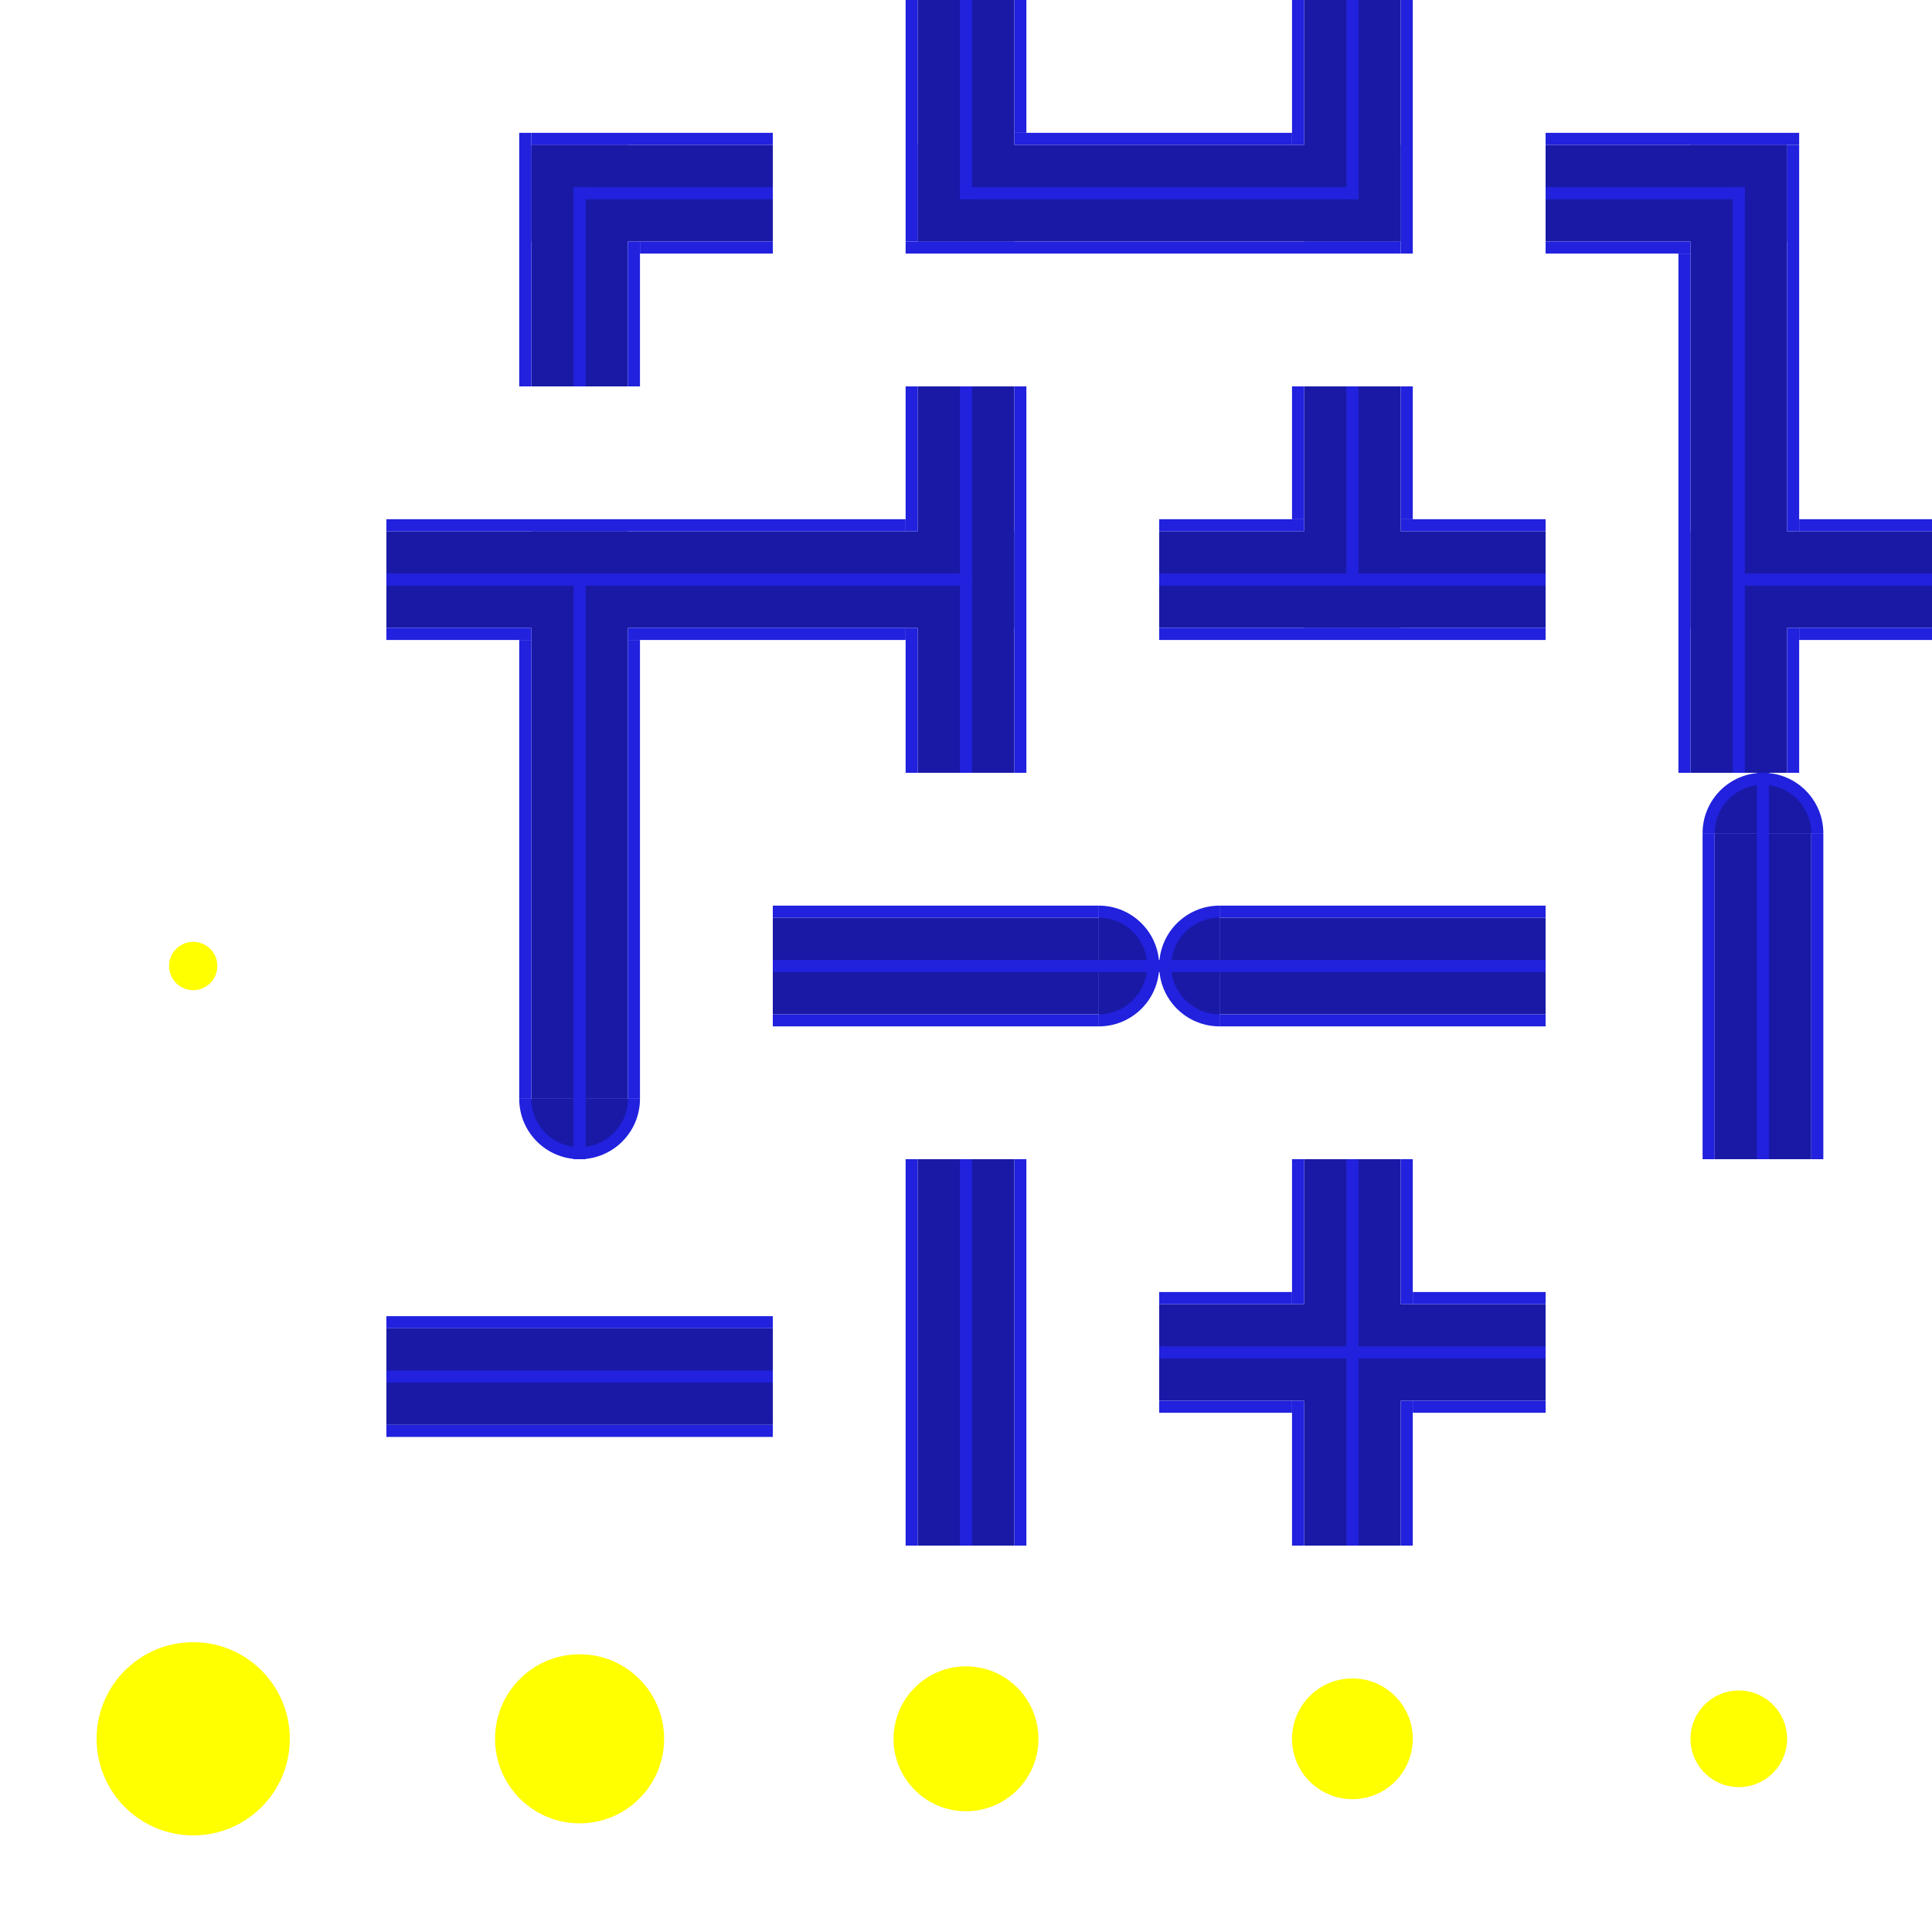
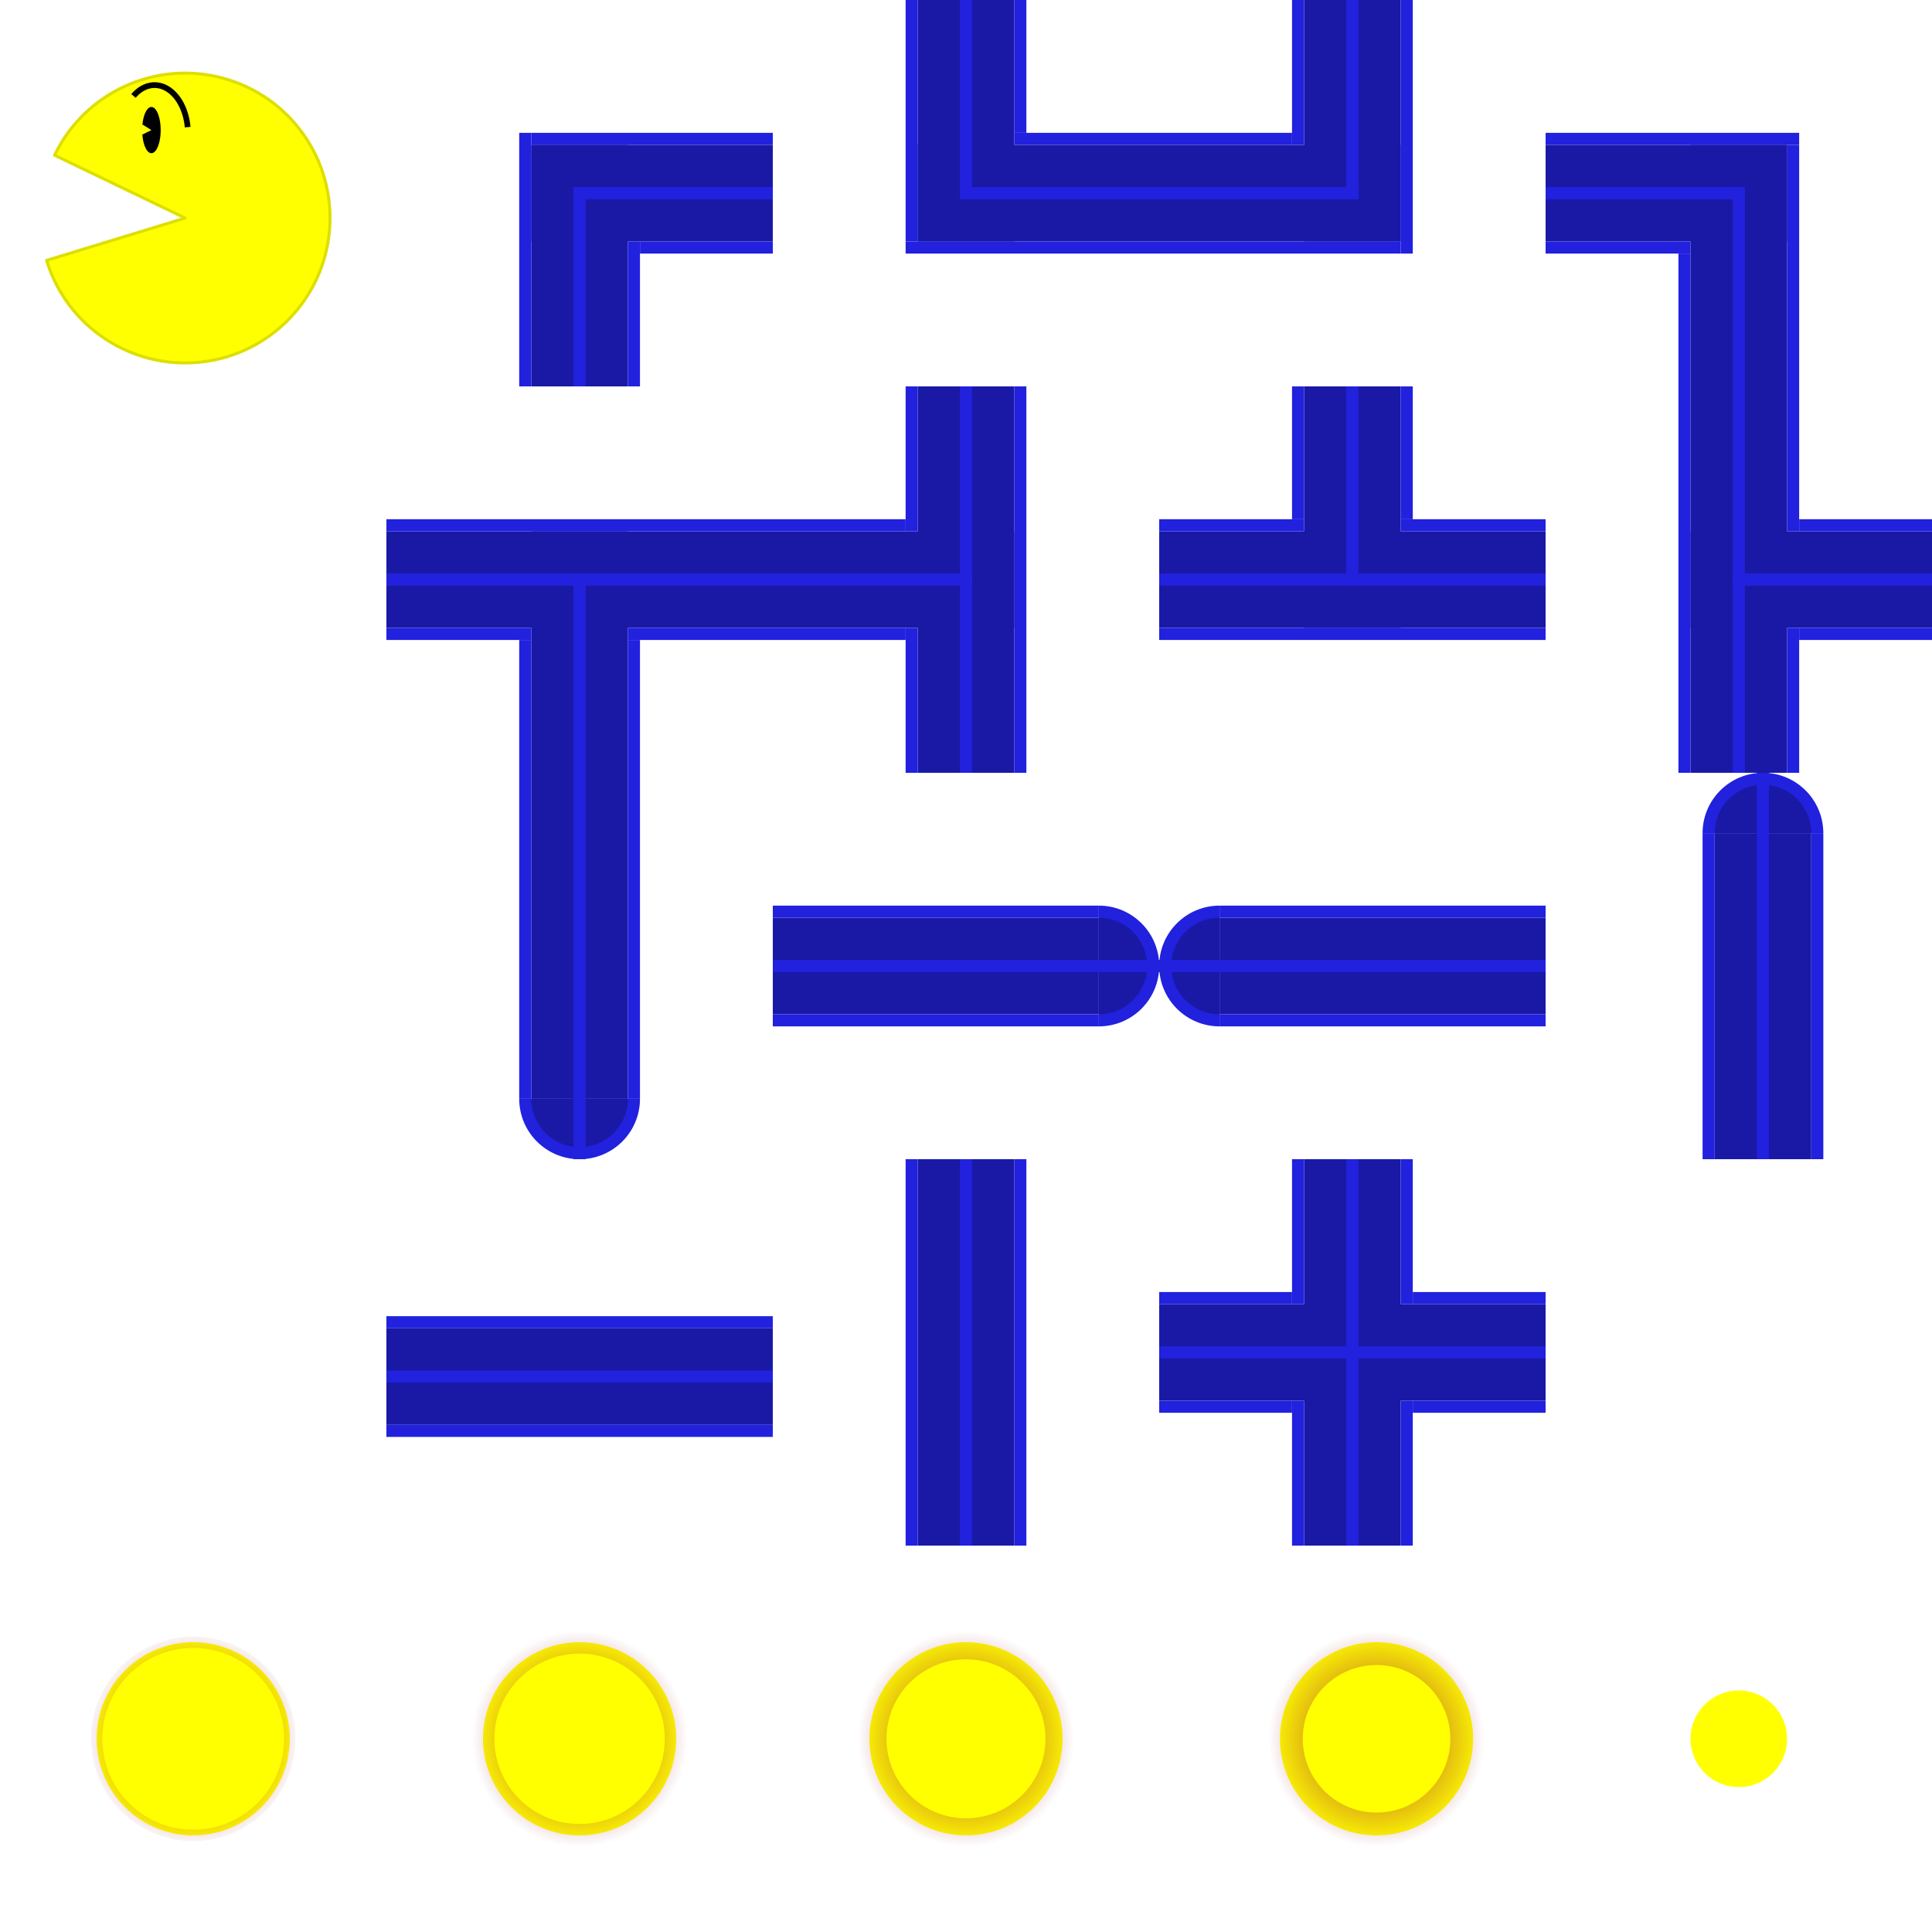
- <svg xmlns="http://www.w3.org/2000/svg" width="320" height="320" viewBox="0 0 320 320" version="1.1" id="svg143">
-   <defs id="defs140" />
+ <svg xmlns="http://www.w3.org/2000/svg" xmlns:xlink="http://www.w3.org/1999/xlink" width="320" height="320" viewBox="0 0 320 320" version="1.1" id="svg143">
+   <defs id="defs140">
+     <linearGradient id="linearGradient1444">
+       <stop style="stop-color:#aa3232;stop-opacity:1;" offset="0" id="stop1440" />
+       <stop style="stop-color:#aa3232;stop-opacity:0;" offset="1" id="stop1442" />
+     </linearGradient>
+     <radialGradient xlink:href="#linearGradient1444" id="radialGradient1448" cx="32" cy="32" fx="32" fy="32" r="17.89" gradientUnits="userSpaceOnUse" />
+     <radialGradient xlink:href="#linearGradient1444" id="radialGradient1448-7" cx="32" cy="32" fx="32" fy="32" r="17.89" gradientUnits="userSpaceOnUse" />
+     <radialGradient xlink:href="#linearGradient1444" id="radialGradient1448-7-4" cx="32" cy="32" fx="32" fy="32" r="17.89" gradientUnits="userSpaceOnUse" />
+     <radialGradient xlink:href="#linearGradient1444" id="radialGradient1448-7-43" cx="32" cy="32" fx="32" fy="32" r="17.89" gradientUnits="userSpaceOnUse" />
+   </defs>
  <g id="layer1" style="display:inline">
-     <g id="g3753" transform="translate(0,128)">
-       <rect style="display:inline;fill:none" id="rect151-3-7-7-5-1-0-8-7-1-9-7" width="64" height="64" x="-64" y="64" transform="rotate(90,32,96)" />
-       <circle style="display:inline;fill:#ffff00;fill-opacity:1;stroke:#aa3232;stroke-width:0" id="path2999" cx="32" cy="32" r="4" />
-     </g>
    <g id="g4154">
      <g id="g3753-1-5" style="display:inline" transform="translate(256,256)">
        <rect style="display:inline;fill:none" id="rect151-3-7-7-5-1-0-8-7-1-9-7-9-2" width="64" height="64" x="-64" y="64" transform="rotate(90,32,96)" />
-         <circle style="display:inline;fill:#ffff00;fill-opacity:1;stroke:#aa3232;stroke-width:0" id="path2999-9-6" cx="32" cy="32" r="8" />
+         <circle style="display:inline;fill:#ffff00;fill-opacity:1;stroke:#aa3232;stroke-width:0;stroke-linejoin:round;stroke-dasharray:none;stroke-opacity:1" id="path2999-9-6" cx="32" cy="32" r="8" />
      </g>
-       <g id="g3753-1-6-4" style="display:inline" transform="translate(192,256)">
-         <rect style="display:inline;fill:none" id="rect151-3-7-7-5-1-0-8-7-1-9-7-9-0-4" width="64" height="64" x="-64" y="64" transform="rotate(90,32,96)" />
-         <circle style="display:inline;fill:#ffff00;fill-opacity:1;stroke:#aa3232;stroke-width:0" id="path2999-9-2-4" cx="32" cy="32" r="10" />
+       <g id="g3753-1-3-5" style="display:inline" transform="translate(196,256)">
+         <rect style="display:inline;fill:none" id="rect151-3-7-7-5-1-0-8-7-1-9-7-9-8-9" width="64" height="64" x="-64" y="64" transform="rotate(90,32,96)" />
+         <circle style="display:inline;fill:#ffff00;fill-opacity:1;stroke:url(#radialGradient1448-7-4);stroke-width:7.559;stroke-dasharray:none;stroke-opacity:1" id="path2999-9-1-9" cx="32" cy="32" r="16" />
      </g>
-       <g id="g3753-1-6" style="display:inline" transform="translate(128,256)">
-         <rect style="display:inline;fill:none" id="rect151-3-7-7-5-1-0-8-7-1-9-7-9-0" width="64" height="64" x="-64" y="64" transform="rotate(90,32,96)" />
-         <circle style="display:inline;fill:#ffff00;fill-opacity:1;stroke:#aa3232;stroke-width:0" id="path2999-9-2" cx="32" cy="32" r="12" />
+       <g id="g3753-1-3-8" style="display:inline" transform="translate(128,256)">
+         <rect style="display:inline;fill:none" id="rect151-3-7-7-5-1-0-8-7-1-9-7-9-8-8" width="64" height="64" x="-64" y="64" transform="rotate(90,32,96)" />
+         <circle style="display:inline;fill:#ffff00;fill-opacity:1;stroke:url(#radialGradient1448-7-43);stroke-width:5.669;stroke-dasharray:none;stroke-opacity:1" id="path2999-9-1-4" cx="32" cy="32" r="16" />
      </g>
-       <g id="g3753-1-1" style="display:inline" transform="translate(64,256)">
-         <rect style="display:inline;fill:none" id="rect151-3-7-7-5-1-0-8-7-1-9-7-9-9" width="64" height="64" x="-64" y="64" transform="rotate(90,32,96)" />
-         <circle style="display:inline;fill:#ffff00;fill-opacity:1;stroke:#aa3232;stroke-width:0" id="path2999-9-3" cx="32" cy="32" r="14" />
+       <g id="g3753-1-3" style="display:inline" transform="translate(64,256)">
+         <rect style="display:inline;fill:none" id="rect151-3-7-7-5-1-0-8-7-1-9-7-9-8" width="64" height="64" x="-64" y="64" transform="rotate(90,32,96)" />
+         <circle style="display:inline;fill:#ffff00;fill-opacity:1;stroke:url(#radialGradient1448-7);stroke-width:3.78;stroke-dasharray:none;stroke-opacity:1" id="path2999-9-1" cx="32" cy="32" r="16" />
      </g>
      <g id="g3753-1" style="display:inline" transform="translate(0,256)">
        <rect style="display:inline;fill:none" id="rect151-3-7-7-5-1-0-8-7-1-9-7-9" width="64" height="64" x="-64" y="64" transform="rotate(90,32,96)" />
-         <circle style="display:inline;fill:#ffff00;fill-opacity:1;stroke:#aa3232;stroke-width:0" id="path2999-9" cx="32" cy="32" r="16" />
+         <circle style="display:inline;fill:#ffff00;fill-opacity:1;stroke:url(#radialGradient1448);stroke-width:1.89;stroke-dasharray:none;stroke-opacity:1" id="path2999-9" cx="32" cy="32" r="16" />
      </g>
    </g>
    <g id="g2945" transform="translate(64)">
      <g id="g4394" transform="translate(128,192)">
        <rect style="fill:none" id="rect151-3-7" width="64" height="64" x="0" y="-64" transform="rotate(90)" />
        <rect style="fill:#1919a6;fill-opacity:1;stroke-width:2.374;stroke-dasharray:none" id="rect261-3-2" width="64" height="16" x="0" y="24" />
        <rect style="fill:#1919a6;fill-opacity:1;stroke-width:2.374;stroke-dasharray:none" id="rect261-3-5-0" width="64" height="16" x="0" y="-40" transform="rotate(90)" />
        <rect style="fill:#2121de;fill-opacity:1;stroke-width:0.839" id="rect261-62-9" width="64" height="2" x="0" y="-33" transform="rotate(90)" />
        <rect style="fill:#2121de;fill-opacity:1;stroke-width:0.514" id="rect261-6-7-1-6" width="24" height="2" x="0" y="-24" transform="rotate(90)" />
        <rect style="fill:#2121de;fill-opacity:1;stroke-width:0.514" id="rect261-6-7-1-6-2" width="24" height="2" x="40" y="-24" transform="rotate(90)" />
        <rect style="fill:#2121de;fill-opacity:1;stroke-width:0.514" id="rect261-6-7-1-6-3" width="24" height="2" x="0" y="-42" transform="rotate(90)" />
        <rect style="fill:#2121de;fill-opacity:1;stroke-width:0.514" id="rect261-6-7-1-6-2-7" width="24" height="2" x="40" y="-42" transform="rotate(90)" />
        <rect style="fill:#2121de;fill-opacity:1;stroke-width:0.839" id="rect261-61" width="64" height="2" x="0" y="31" />
        <rect style="fill:#2121de;fill-opacity:1;stroke-width:0.492" id="rect261-6-8" width="22" height="2" x="0" y="22" />
        <rect style="fill:#2121de;fill-opacity:1;stroke-width:0.492" id="rect261-6-8-9" width="22" height="2" x="42" y="22" />
        <rect style="fill:#2121de;fill-opacity:1;stroke-width:0.492" id="rect261-6-8-2" width="22" height="2" x="0" y="40" />
        <rect style="fill:#2121de;fill-opacity:1;stroke-width:0.492" id="rect261-6-8-9-0" width="22" height="2" x="42" y="40" />
      </g>
      <g id="g4125-5" transform="rotate(90,-32,160)">
        <rect style="fill:none" id="rect151-3" width="64" height="64" x="0" y="0" />
        <rect style="fill:#1919a6;fill-opacity:1;stroke-width:2.374;stroke-dasharray:none" id="rect261-3-5" width="64" height="16" x="0" y="24" />
        <rect style="fill:#2121de;fill-opacity:1;stroke-width:0.839" id="rect261-62" width="64" height="2" x="0" y="31" />
        <rect style="fill:#2121de;fill-opacity:1;stroke-width:0.839" id="rect261-6-9" width="64" height="2" x="0" y="22" />
        <rect style="fill:#2121de;fill-opacity:1;stroke-width:0.839" id="rect261-6-7-1" width="64" height="2" x="0" y="40" />
      </g>
      <g id="g4125" transform="translate(0,196)">
        <rect style="fill:none" id="rect151" width="64" height="64" x="0" y="0" />
        <rect style="fill:#1919a6;fill-opacity:1;stroke-width:2.374;stroke-dasharray:none" id="rect261-3" width="64" height="16" x="0" y="24" />
        <rect style="fill:#2121de;fill-opacity:1;stroke-width:0.839" id="rect261" width="64" height="2" x="0" y="31" />
        <rect style="fill:#2121de;fill-opacity:1;stroke-width:0.839" id="rect261-6" width="64" height="2" x="0" y="22" />
        <rect style="fill:#2121de;fill-opacity:1;stroke-width:0.839" id="rect261-6-7" width="64" height="2" x="0" y="40" />
      </g>
      <g id="g4125-59-8" transform="rotate(-90,194,-2)">
        <rect style="fill:none" id="rect151-2-0" width="64" height="64" x="0" y="0" />
        <rect style="fill:#1919a6;fill-opacity:1;stroke-width:2.181;stroke-dasharray:none" id="rect261-3-28-2" width="54" height="16" x="0" y="24" />
        <rect style="fill:#2121de;fill-opacity:1;stroke-width:0.771" id="rect261-6-73-5" width="54" height="2" x="0" y="22" />
        <rect style="fill:#2121de;fill-opacity:1;stroke-width:0.771" id="rect261-6-7-6-8" width="54" height="2" x="0" y="40" />
        <path style="fill:#2121de;fill-opacity:1;stroke-width:2.374;stroke-dasharray:none" id="path4543-5" d="M 54,22 A 10,10 0 0 1 64,32 10,10 0 0 1 54,42 V 32 Z" />
        <path style="fill:#1919a6;fill-opacity:1;stroke-width:2.374;stroke-dasharray:none" id="path4543-1-29" d="m 54,24 a 8,8 0 0 1 8,8 8,8 0 0 1 -8,8 v -8 z" />
        <rect style="fill:#2121de;fill-opacity:1;stroke-width:0.839" id="rect261-9-4" width="64" height="2" x="0" y="31" />
      </g>
      <g id="g4125-59-7" transform="rotate(180,96,96)">
        <rect style="fill:none" id="rect151-2-4" width="64" height="64" x="0" y="0" />
        <rect style="fill:#1919a6;fill-opacity:1;stroke-width:2.181;stroke-dasharray:none" id="rect261-3-28-1" width="54" height="16" x="0" y="24" />
        <rect style="fill:#2121de;fill-opacity:1;stroke-width:0.771" id="rect261-6-73-16" width="54" height="2" x="0" y="22" />
        <rect style="fill:#2121de;fill-opacity:1;stroke-width:0.771" id="rect261-6-7-6-4" width="54" height="2" x="0" y="40" />
        <path style="fill:#2121de;fill-opacity:1;stroke-width:2.374;stroke-dasharray:none" id="path4543-9" d="M 54,22 A 10,10 0 0 1 64,32 10,10 0 0 1 54,42 V 32 Z" />
        <path style="fill:#1919a6;fill-opacity:1;stroke-width:2.374;stroke-dasharray:none" id="path4543-1-2" d="m 54,24 a 8,8 0 0 1 8,8 8,8 0 0 1 -8,8 v -8 z" />
        <rect style="fill:#2121de;fill-opacity:1;stroke-width:0.839" id="rect261-9-2" width="64" height="2" x="0" y="31" />
      </g>
      <g id="g4125-59" transform="translate(64,128)">
        <rect style="fill:none" id="rect151-2" width="64" height="64" x="0" y="0" />
        <rect style="fill:#1919a6;fill-opacity:1;stroke-width:2.181;stroke-dasharray:none" id="rect261-3-28" width="54" height="16" x="0" y="24" />
        <rect style="fill:#2121de;fill-opacity:1;stroke-width:0.771" id="rect261-6-73" width="54" height="2" x="0" y="22" />
        <rect style="fill:#2121de;fill-opacity:1;stroke-width:0.771" id="rect261-6-7-6" width="54" height="2" x="0" y="40" />
        <path style="fill:#2121de;fill-opacity:1;stroke-width:2.374;stroke-dasharray:none" id="path4543" d="M 54,22 A 10,10 0 0 1 64,32 10,10 0 0 1 54,42 V 32 Z" />
        <path style="fill:#1919a6;fill-opacity:1;stroke-width:2.374;stroke-dasharray:none" id="path4543-1" d="m 54,24 a 8,8 0 0 1 8,8 8,8 0 0 1 -8,8 v -8 z" />
        <rect style="fill:#2121de;fill-opacity:1;stroke-width:0.839" id="rect261-9" width="64" height="2" x="0" y="31" />
      </g>
      <g id="g4125-59-6" transform="rotate(90,-32,96)">
        <rect style="fill:none" id="rect151-2-6" width="64" height="64" x="0" y="0" />
        <rect style="fill:#1919a6;fill-opacity:1;stroke-width:2.181;stroke-dasharray:none" id="rect261-3-28-7" width="54" height="16" x="0" y="24" />
        <rect style="fill:#2121de;fill-opacity:1;stroke-width:0.771" id="rect261-6-73-1" width="54" height="2" x="0" y="22" />
        <rect style="fill:#2121de;fill-opacity:1;stroke-width:0.771" id="rect261-6-7-6-1" width="54" height="2" x="0" y="40" />
        <path style="fill:#2121de;fill-opacity:1;stroke-width:2.374;stroke-dasharray:none" id="path4543-3" d="M 54,22 A 10,10 0 0 1 64,32 10,10 0 0 1 54,42 V 32 Z" />
        <path style="fill:#1919a6;fill-opacity:1;stroke-width:2.374;stroke-dasharray:none" id="path4543-1-5" d="m 54,24 a 8,8 0 0 1 8,8 8,8 0 0 1 -8,8 v -8 z" />
        <rect style="fill:#2121de;fill-opacity:1;stroke-width:0.839" id="rect261-9-3" width="64" height="2" x="0" y="31" />
      </g>
      <g id="g4394-8-8-9" transform="rotate(180,128,64)">
        <rect style="fill:none" id="rect151-3-7-7-5-1" width="64" height="64" x="0" y="-64" transform="rotate(90)" />
        <rect style="fill:#1919a6;fill-opacity:1;stroke-width:2.374;stroke-dasharray:none" id="rect261-3-2-2-5-8" width="40" height="16" x="0" y="24" />
        <rect style="fill:#1919a6;fill-opacity:1;stroke-width:2.374;stroke-dasharray:none" id="rect261-3-5-0-8-1-4" width="64" height="16" x="0" y="-40" transform="rotate(90)" />
        <rect style="fill:#2121de;fill-opacity:1;stroke-width:0.514" id="rect261-6-7-1-6-2-9-8-6" width="24" height="2" x="40" y="-24" transform="rotate(90)" />
        <rect style="fill:#2121de;fill-opacity:1;stroke-width:0.514" id="rect261-6-7-1-6-3-1-3-6" width="64" height="2" x="0" y="-42" transform="rotate(90)" />
        <rect style="fill:#2121de;fill-opacity:1;stroke-width:0.514" id="rect261-6-7-1-6-34-9-4" width="24" height="2" x="0" y="-24" transform="rotate(90)" />
        <rect style="fill:#2121de;fill-opacity:1;stroke-width:0.492" id="rect261-6-8-0-2-0" width="22" height="2" x="0" y="22" />
        <rect style="fill:#2121de;fill-opacity:1;stroke-width:0.492" id="rect261-6-8-2-6-6-0" width="22" height="2" x="0" y="40" />
        <rect style="fill:#2121de;fill-opacity:1;stroke-width:0.839" id="rect261-62-9-7-1-6" width="64" height="2" x="0" y="-33" transform="rotate(90)" />
        <rect style="fill:#2121de;fill-opacity:1;stroke-width:0.839" id="rect261-61-8-4-0" width="33" height="2" x="0" y="31" />
      </g>
      <g id="g4394-8-8" transform="rotate(90,64,128)">
        <rect style="fill:none" id="rect151-3-7-7-5" width="64" height="64" x="0" y="-64" transform="rotate(90)" />
        <rect style="fill:#1919a6;fill-opacity:1;stroke-width:2.374;stroke-dasharray:none" id="rect261-3-2-2-5" width="40" height="16" x="0" y="24" />
        <rect style="fill:#1919a6;fill-opacity:1;stroke-width:2.374;stroke-dasharray:none" id="rect261-3-5-0-8-1" width="64" height="16" x="0" y="-40" transform="rotate(90)" />
        <rect style="fill:#2121de;fill-opacity:1;stroke-width:0.514" id="rect261-6-7-1-6-2-9-8" width="24" height="2" x="40" y="-24" transform="rotate(90)" />
        <rect style="fill:#2121de;fill-opacity:1;stroke-width:0.514" id="rect261-6-7-1-6-3-1-3" width="64" height="2" x="0" y="-42" transform="rotate(90)" />
        <rect style="fill:#2121de;fill-opacity:1;stroke-width:0.514" id="rect261-6-7-1-6-34-9" width="24" height="2" x="0" y="-24" transform="rotate(90)" />
        <rect style="fill:#2121de;fill-opacity:1;stroke-width:0.492" id="rect261-6-8-0-2" width="22" height="2" x="0" y="22" />
        <rect style="fill:#2121de;fill-opacity:1;stroke-width:0.492" id="rect261-6-8-2-6-6" width="22" height="2" x="0" y="40" />
        <rect style="fill:#2121de;fill-opacity:1;stroke-width:0.839" id="rect261-62-9-7-1" width="64" height="2" x="0" y="-33" transform="rotate(90)" />
        <rect style="fill:#2121de;fill-opacity:1;stroke-width:0.839" id="rect261-61-8-4" width="33" height="2" x="0" y="31" />
      </g>
      <g id="g4394-8" transform="translate(64,64)">
        <rect style="fill:none" id="rect151-3-7-7" width="64" height="64" x="0" y="-64" transform="rotate(90)" />
        <rect style="fill:#1919a6;fill-opacity:1;stroke-width:2.374;stroke-dasharray:none" id="rect261-3-2-2" width="40" height="16" x="0" y="24" />
        <rect style="fill:#1919a6;fill-opacity:1;stroke-width:2.374;stroke-dasharray:none" id="rect261-3-5-0-8" width="64" height="16" x="0" y="-40" transform="rotate(90)" />
        <rect style="fill:#2121de;fill-opacity:1;stroke-width:0.514" id="rect261-6-7-1-6-2-9" width="24" height="2" x="40" y="-24" transform="rotate(90)" />
        <rect style="fill:#2121de;fill-opacity:1;stroke-width:0.514" id="rect261-6-7-1-6-3-1" width="64" height="2" x="0" y="-42" transform="rotate(90)" />
        <rect style="fill:#2121de;fill-opacity:1;stroke-width:0.514" id="rect261-6-7-1-6-34" width="24" height="2" x="0" y="-24" transform="rotate(90)" />
        <rect style="fill:#2121de;fill-opacity:1;stroke-width:0.492" id="rect261-6-8-0" width="22" height="2" x="0" y="22" />
        <rect style="fill:#2121de;fill-opacity:1;stroke-width:0.492" id="rect261-6-8-2-6" width="22" height="2" x="0" y="40" />
        <rect style="fill:#2121de;fill-opacity:1;stroke-width:0.839" id="rect261-62-9-7" width="64" height="2" x="0" y="-33" transform="rotate(90)" />
        <rect style="fill:#2121de;fill-opacity:1;stroke-width:0.839" id="rect261-61-8" width="33" height="2" x="0" y="31" />
      </g>
      <g id="g4394-8-8-9-6" transform="rotate(-90,64,64)">
        <rect style="fill:none" id="rect151-3-7-7-5-1-0" width="64" height="64" x="0" y="-64" transform="rotate(90)" />
        <rect style="fill:#1919a6;fill-opacity:1;stroke-width:2.374;stroke-dasharray:none" id="rect261-3-2-2-5-8-0" width="40" height="16" x="0" y="24" />
        <rect style="fill:#1919a6;fill-opacity:1;stroke-width:2.374;stroke-dasharray:none" id="rect261-3-5-0-8-1-4-2" width="64" height="16" x="0" y="-40" transform="rotate(90)" />
        <rect style="fill:#2121de;fill-opacity:1;stroke-width:0.514" id="rect261-6-7-1-6-2-9-8-6-1" width="24" height="2" x="40" y="-24" transform="rotate(90)" />
        <rect style="fill:#2121de;fill-opacity:1;stroke-width:0.514" id="rect261-6-7-1-6-3-1-3-6-2" width="64" height="2" x="0" y="-42" transform="rotate(90)" />
        <rect style="fill:#2121de;fill-opacity:1;stroke-width:0.514" id="rect261-6-7-1-6-34-9-4-4" width="24" height="2" x="0" y="-24" transform="rotate(90)" />
        <rect style="fill:#2121de;fill-opacity:1;stroke-width:0.492" id="rect261-6-8-0-2-0-9" width="22" height="2" x="0" y="22" />
        <rect style="fill:#2121de;fill-opacity:1;stroke-width:0.492" id="rect261-6-8-2-6-6-0-8" width="22" height="2" x="0" y="40" />
        <rect style="fill:#2121de;fill-opacity:1;stroke-width:0.839" id="rect261-62-9-7-1-6-9" width="64" height="2" x="0" y="-33" transform="rotate(90)" />
        <rect style="fill:#2121de;fill-opacity:1;stroke-width:0.839" id="rect261-61-8-4-0-7" width="33" height="2" x="0" y="31" />
      </g>
      <g id="g4394-8-8-9-6-5" transform="rotate(-90,128,-64)">
        <rect style="fill:none" id="rect151-3-7-7-5-1-0-8" width="64" height="64" x="0" y="-64" transform="rotate(90)" />
        <rect style="fill:#1919a6;fill-opacity:1;stroke-width:2.374;stroke-dasharray:none" id="rect261-3-2-2-5-8-0-1" width="40" height="16" x="0" y="24" />
        <rect style="fill:#1919a6;fill-opacity:1;stroke-width:2.374;stroke-dasharray:none" id="rect261-3-5-0-8-1-4-2-3" width="40" height="16" x="0" y="-40" transform="rotate(90)" />
        <rect style="fill:#2121de;fill-opacity:1;stroke-width:0.514" id="rect261-6-7-1-6-3-1-3-6-2-5" width="42" height="2" x="0" y="-42" transform="rotate(90)" />
        <rect style="fill:#2121de;fill-opacity:1;stroke-width:0.514" id="rect261-6-7-1-6-34-9-4-4-4" width="24" height="2" x="0" y="-24" transform="rotate(90)" />
        <rect style="fill:#2121de;fill-opacity:1;stroke-width:0.492" id="rect261-6-8-0-2-0-9-8" width="22" height="2" x="0" y="22" />
        <rect style="fill:#2121de;fill-opacity:1;stroke-width:0.492" id="rect261-6-8-2-6-6-0-8-8" width="40" height="2" x="-6.0000002e-07" y="40" />
        <rect style="fill:#2121de;fill-opacity:1;stroke-width:0.839" id="rect261-62-9-7-1-6-9-8" width="33" height="2" x="0" y="-33" transform="rotate(90)" />
        <rect style="fill:#2121de;fill-opacity:1;stroke-width:0.839" id="rect261-61-8-4-0-7-5" width="33" height="2" x="0" y="31" />
      </g>
      <g id="g4394-8-8-9-6-5-4" transform="translate(128)">
        <rect style="fill:none" id="rect151-3-7-7-5-1-0-8-7" width="64" height="64" x="0" y="-64" transform="rotate(90)" />
        <rect style="fill:#1919a6;fill-opacity:1;stroke-width:2.374;stroke-dasharray:none" id="rect261-3-2-2-5-8-0-1-0" width="40" height="16" x="0" y="24" />
        <rect style="fill:#1919a6;fill-opacity:1;stroke-width:2.374;stroke-dasharray:none" id="rect261-3-5-0-8-1-4-2-3-9" width="40" height="16" x="0" y="-40" transform="rotate(90)" />
        <rect style="fill:#2121de;fill-opacity:1;stroke-width:0.514" id="rect261-6-7-1-6-3-1-3-6-2-5-5" width="42" height="2" x="0" y="-42" transform="rotate(90)" />
        <rect style="fill:#2121de;fill-opacity:1;stroke-width:0.514" id="rect261-6-7-1-6-34-9-4-4-4-6" width="24" height="2" x="0" y="-24" transform="rotate(90)" />
        <rect style="fill:#2121de;fill-opacity:1;stroke-width:0.492" id="rect261-6-8-0-2-0-9-8-7" width="22" height="2" x="0" y="22" />
        <rect style="fill:#2121de;fill-opacity:1;stroke-width:0.492" id="rect261-6-8-2-6-6-0-8-8-1" width="40" height="2" x="-6.0000002e-07" y="40" />
        <rect style="fill:#2121de;fill-opacity:1;stroke-width:0.839" id="rect261-62-9-7-1-6-9-8-4" width="33" height="2" x="0" y="-33" transform="rotate(90)" />
        <rect style="fill:#2121de;fill-opacity:1;stroke-width:0.839" id="rect261-61-8-4-0-7-5-8" width="33" height="2" x="0" y="31" />
      </g>
      <g id="g4394-8-8-9-6-5-4-3" transform="rotate(90,64,64)">
        <rect style="fill:none" id="rect151-3-7-7-5-1-0-8-7-1" width="64" height="64" x="0" y="-64" transform="rotate(90)" />
        <rect style="fill:#1919a6;fill-opacity:1;stroke-width:2.374;stroke-dasharray:none" id="rect261-3-2-2-5-8-0-1-0-2" width="40" height="16" x="0" y="24" />
        <rect style="fill:#1919a6;fill-opacity:1;stroke-width:2.374;stroke-dasharray:none" id="rect261-3-5-0-8-1-4-2-3-9-9" width="40" height="16" x="0" y="-40" transform="rotate(90)" />
        <rect style="fill:#2121de;fill-opacity:1;stroke-width:0.514" id="rect261-6-7-1-6-3-1-3-6-2-5-5-9" width="42" height="2" x="0" y="-42" transform="rotate(90)" />
        <rect style="fill:#2121de;fill-opacity:1;stroke-width:0.514" id="rect261-6-7-1-6-34-9-4-4-4-6-3" width="24" height="2" x="0" y="-24" transform="rotate(90)" />
        <rect style="fill:#2121de;fill-opacity:1;stroke-width:0.492" id="rect261-6-8-0-2-0-9-8-7-4" width="22" height="2" x="0" y="22" />
        <rect style="fill:#2121de;fill-opacity:1;stroke-width:0.492" id="rect261-6-8-2-6-6-0-8-8-1-2" width="40" height="2" x="-6.0000002e-07" y="40" />
        <rect style="fill:#2121de;fill-opacity:1;stroke-width:0.839" id="rect261-62-9-7-1-6-9-8-4-8" width="33" height="2" x="0" y="-33" transform="rotate(90)" />
        <rect style="fill:#2121de;fill-opacity:1;stroke-width:0.839" id="rect261-61-8-4-0-7-5-8-7" width="33" height="2" x="0" y="31" />
      </g>
      <g id="g4394-8-8-9-6-5-4-3-0" transform="rotate(180,32,32)">
        <rect style="fill:none" id="rect151-3-7-7-5-1-0-8-7-1-9" width="64" height="64" x="0" y="-64" transform="rotate(90)" />
        <rect style="fill:#1919a6;fill-opacity:1;stroke-width:2.374;stroke-dasharray:none" id="rect261-3-2-2-5-8-0-1-0-2-6" width="40" height="16" x="0" y="24" />
        <rect style="fill:#1919a6;fill-opacity:1;stroke-width:2.374;stroke-dasharray:none" id="rect261-3-5-0-8-1-4-2-3-9-9-7" width="40" height="16" x="0" y="-40" transform="rotate(90)" />
        <rect style="fill:#2121de;fill-opacity:1;stroke-width:0.514" id="rect261-6-7-1-6-3-1-3-6-2-5-5-9-6" width="42" height="2" x="0" y="-42" transform="rotate(90)" />
        <rect style="fill:#2121de;fill-opacity:1;stroke-width:0.514" id="rect261-6-7-1-6-34-9-4-4-4-6-3-3" width="24" height="2" x="0" y="-24" transform="rotate(90)" />
        <rect style="fill:#2121de;fill-opacity:1;stroke-width:0.492" id="rect261-6-8-0-2-0-9-8-7-4-0" width="22" height="2" x="0" y="22" />
        <rect style="fill:#2121de;fill-opacity:1;stroke-width:0.492" id="rect261-6-8-2-6-6-0-8-8-1-2-4" width="40" height="2" x="-6.0000002e-07" y="40" />
        <rect style="fill:#2121de;fill-opacity:1;stroke-width:0.839" id="rect261-62-9-7-1-6-9-8-4-8-3" width="33" height="2" x="0" y="-33" transform="rotate(90)" />
        <rect style="fill:#2121de;fill-opacity:1;stroke-width:0.839" id="rect261-61-8-4-0-7-5-8-7-0" width="33" height="2" x="0" y="31" />
      </g>
    </g>
+     <path style="fill:#ffff00;stroke:#dcdf00;stroke-width:0.5;stroke-linejoin:round;stroke-dasharray:none;stroke-opacity:1" id="path1611" d="M -7.715,43.13 A 24,24 0 0 1 -33.31,59.967 24,24 0 0 1 -54.597,37.934 24,24 0 0 1 -36.888,12.934 24,24 0 0 1 -9.04,25.706 L -30.666,36.114 Z" transform="scale(-1,1)" />
+     <path style="fill:#000000;stroke:#aa3232;stroke-width:0;stroke-linejoin:round;stroke-dasharray:none;stroke-opacity:1" id="path1613" d="m -23.571,22.291 a 1.537,3.829 0 0 1 -1.639,3.071 1.537,3.829 0 0 1 -1.406,-3.721 1.537,3.829 0 0 1 1.331,-3.888 1.537,3.829 0 0 1 1.698,2.868 l -1.492,0.926 z" transform="scale(-1,1)" />
+     <path style="fill:none;stroke:#000000;stroke-width:0.952;stroke-linejoin:round;stroke-dasharray:none;stroke-opacity:1" id="path1615" d="m 22.108,15.891 a 5.529,8.003 0 0 1 5.534,-1.231 5.529,8.003 0 0 1 3.439,6.396" />
  </g>
</svg>
